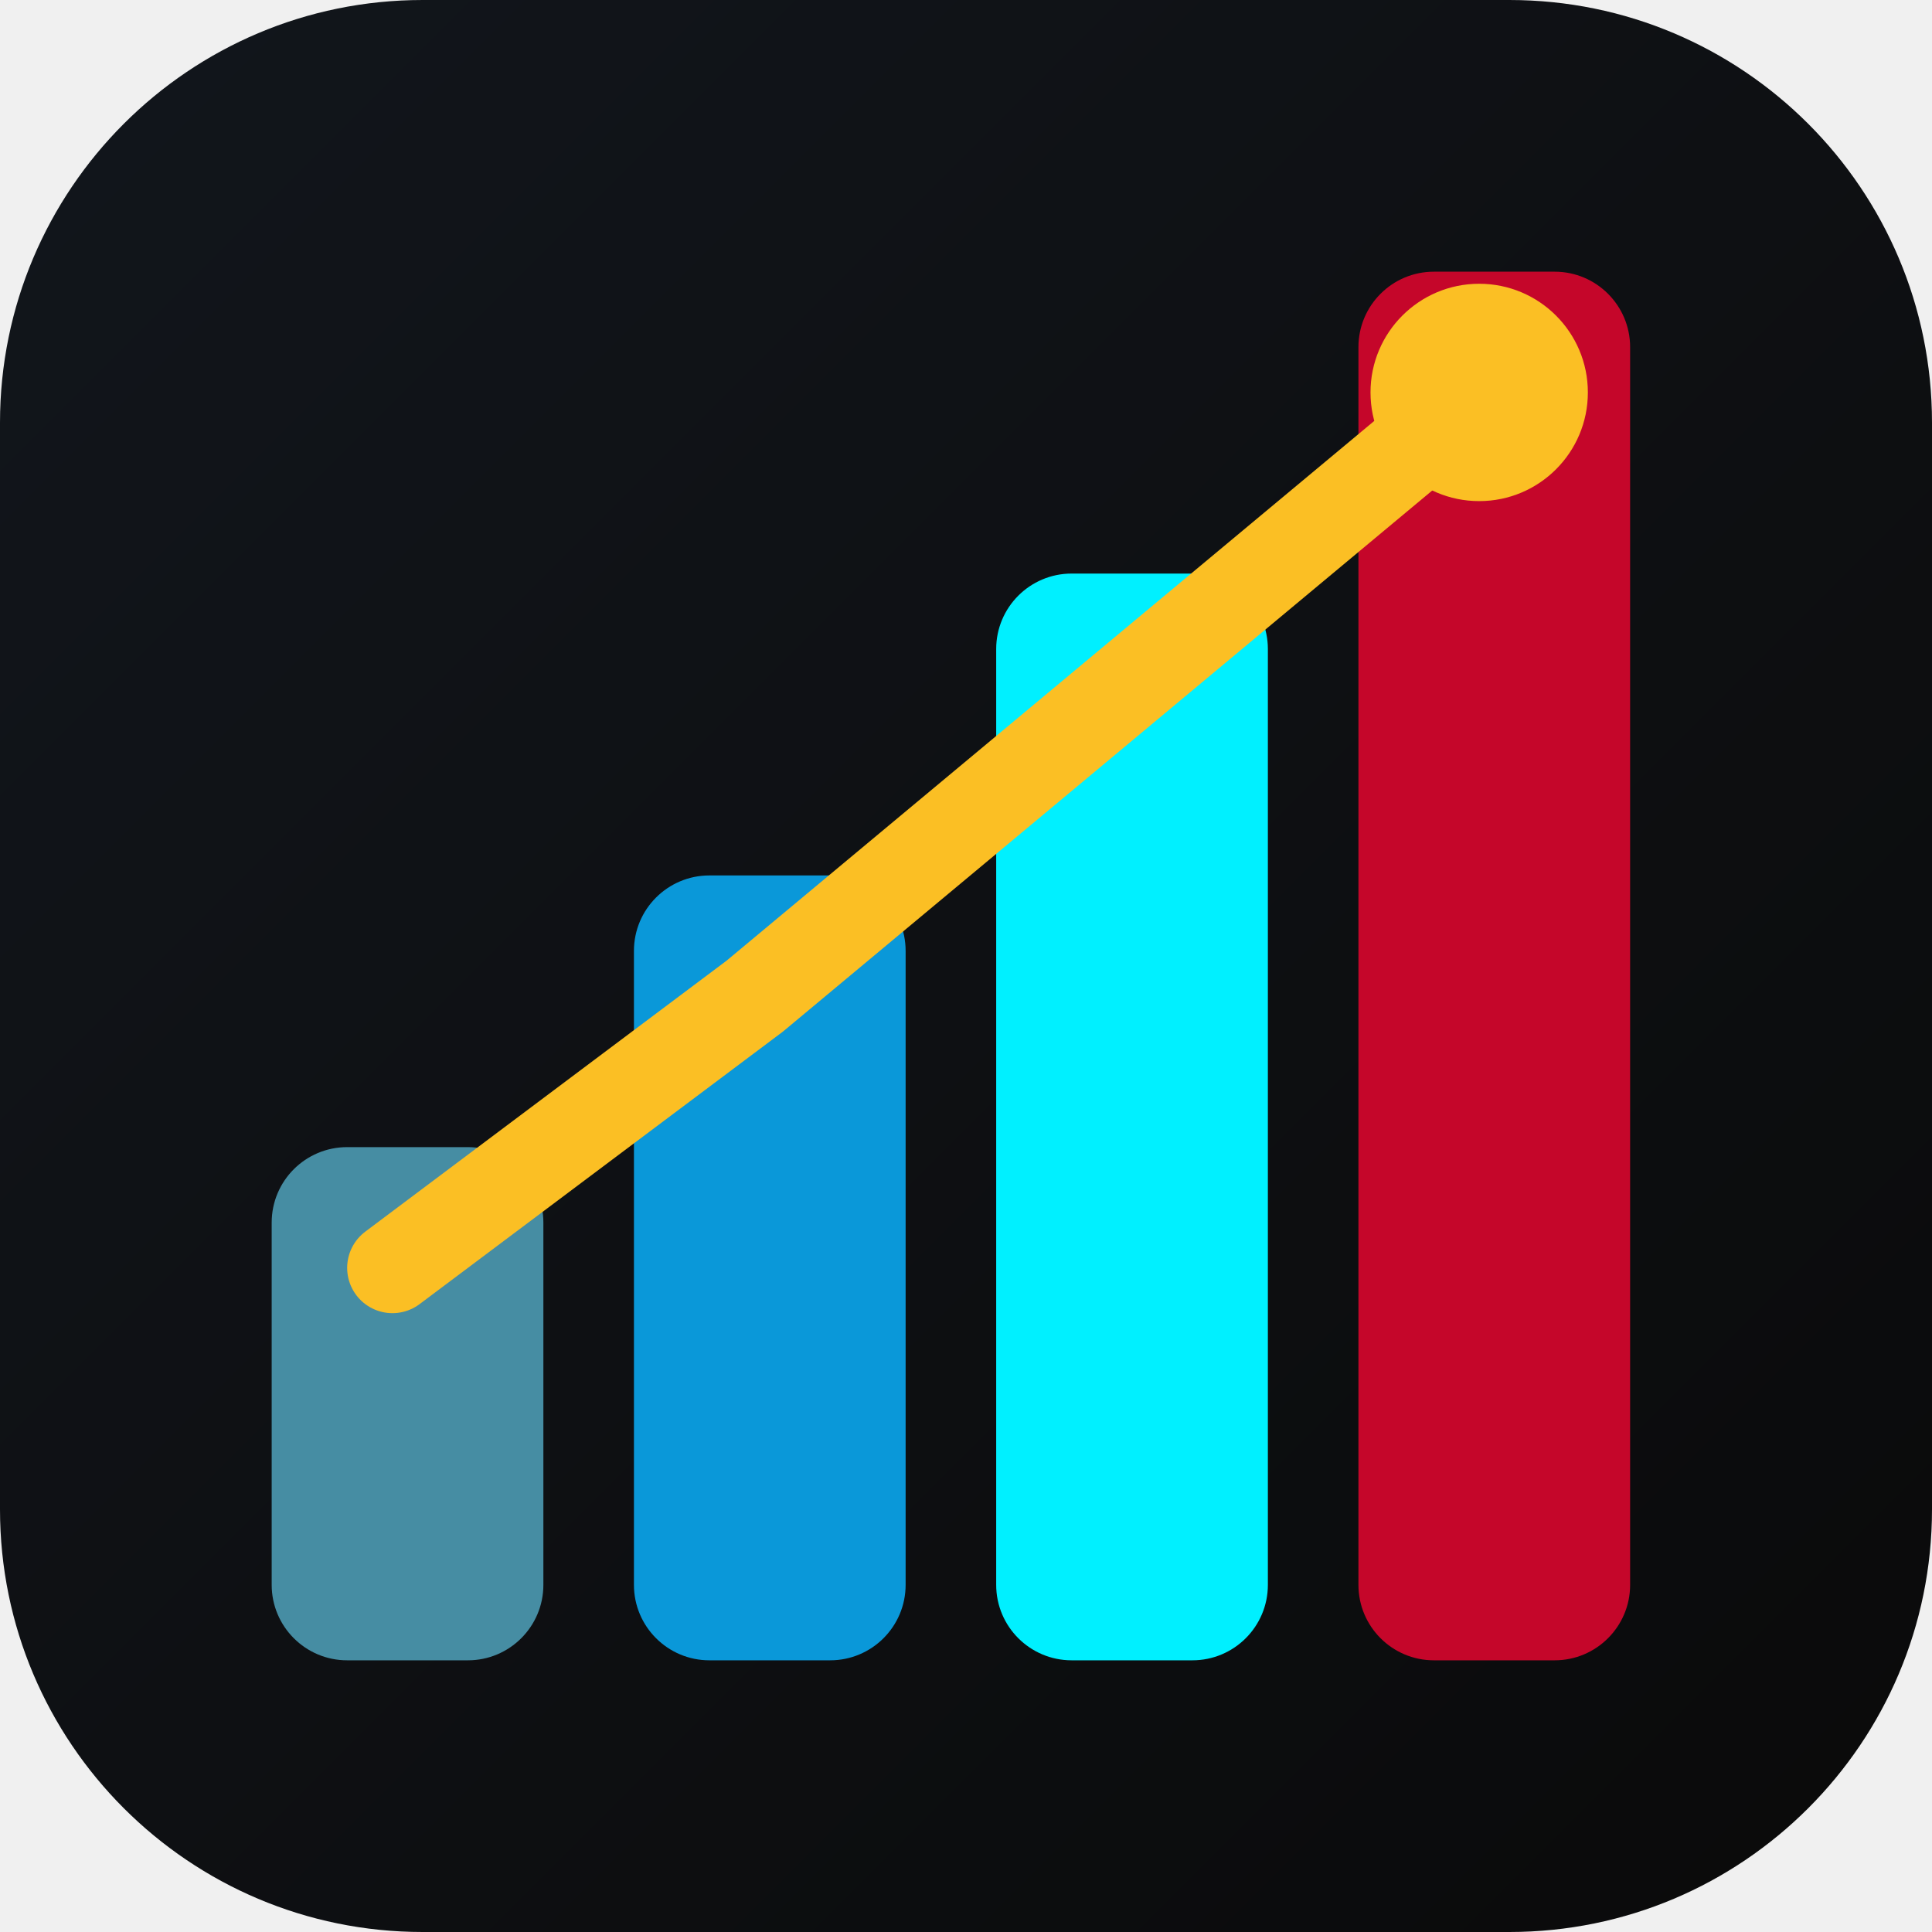
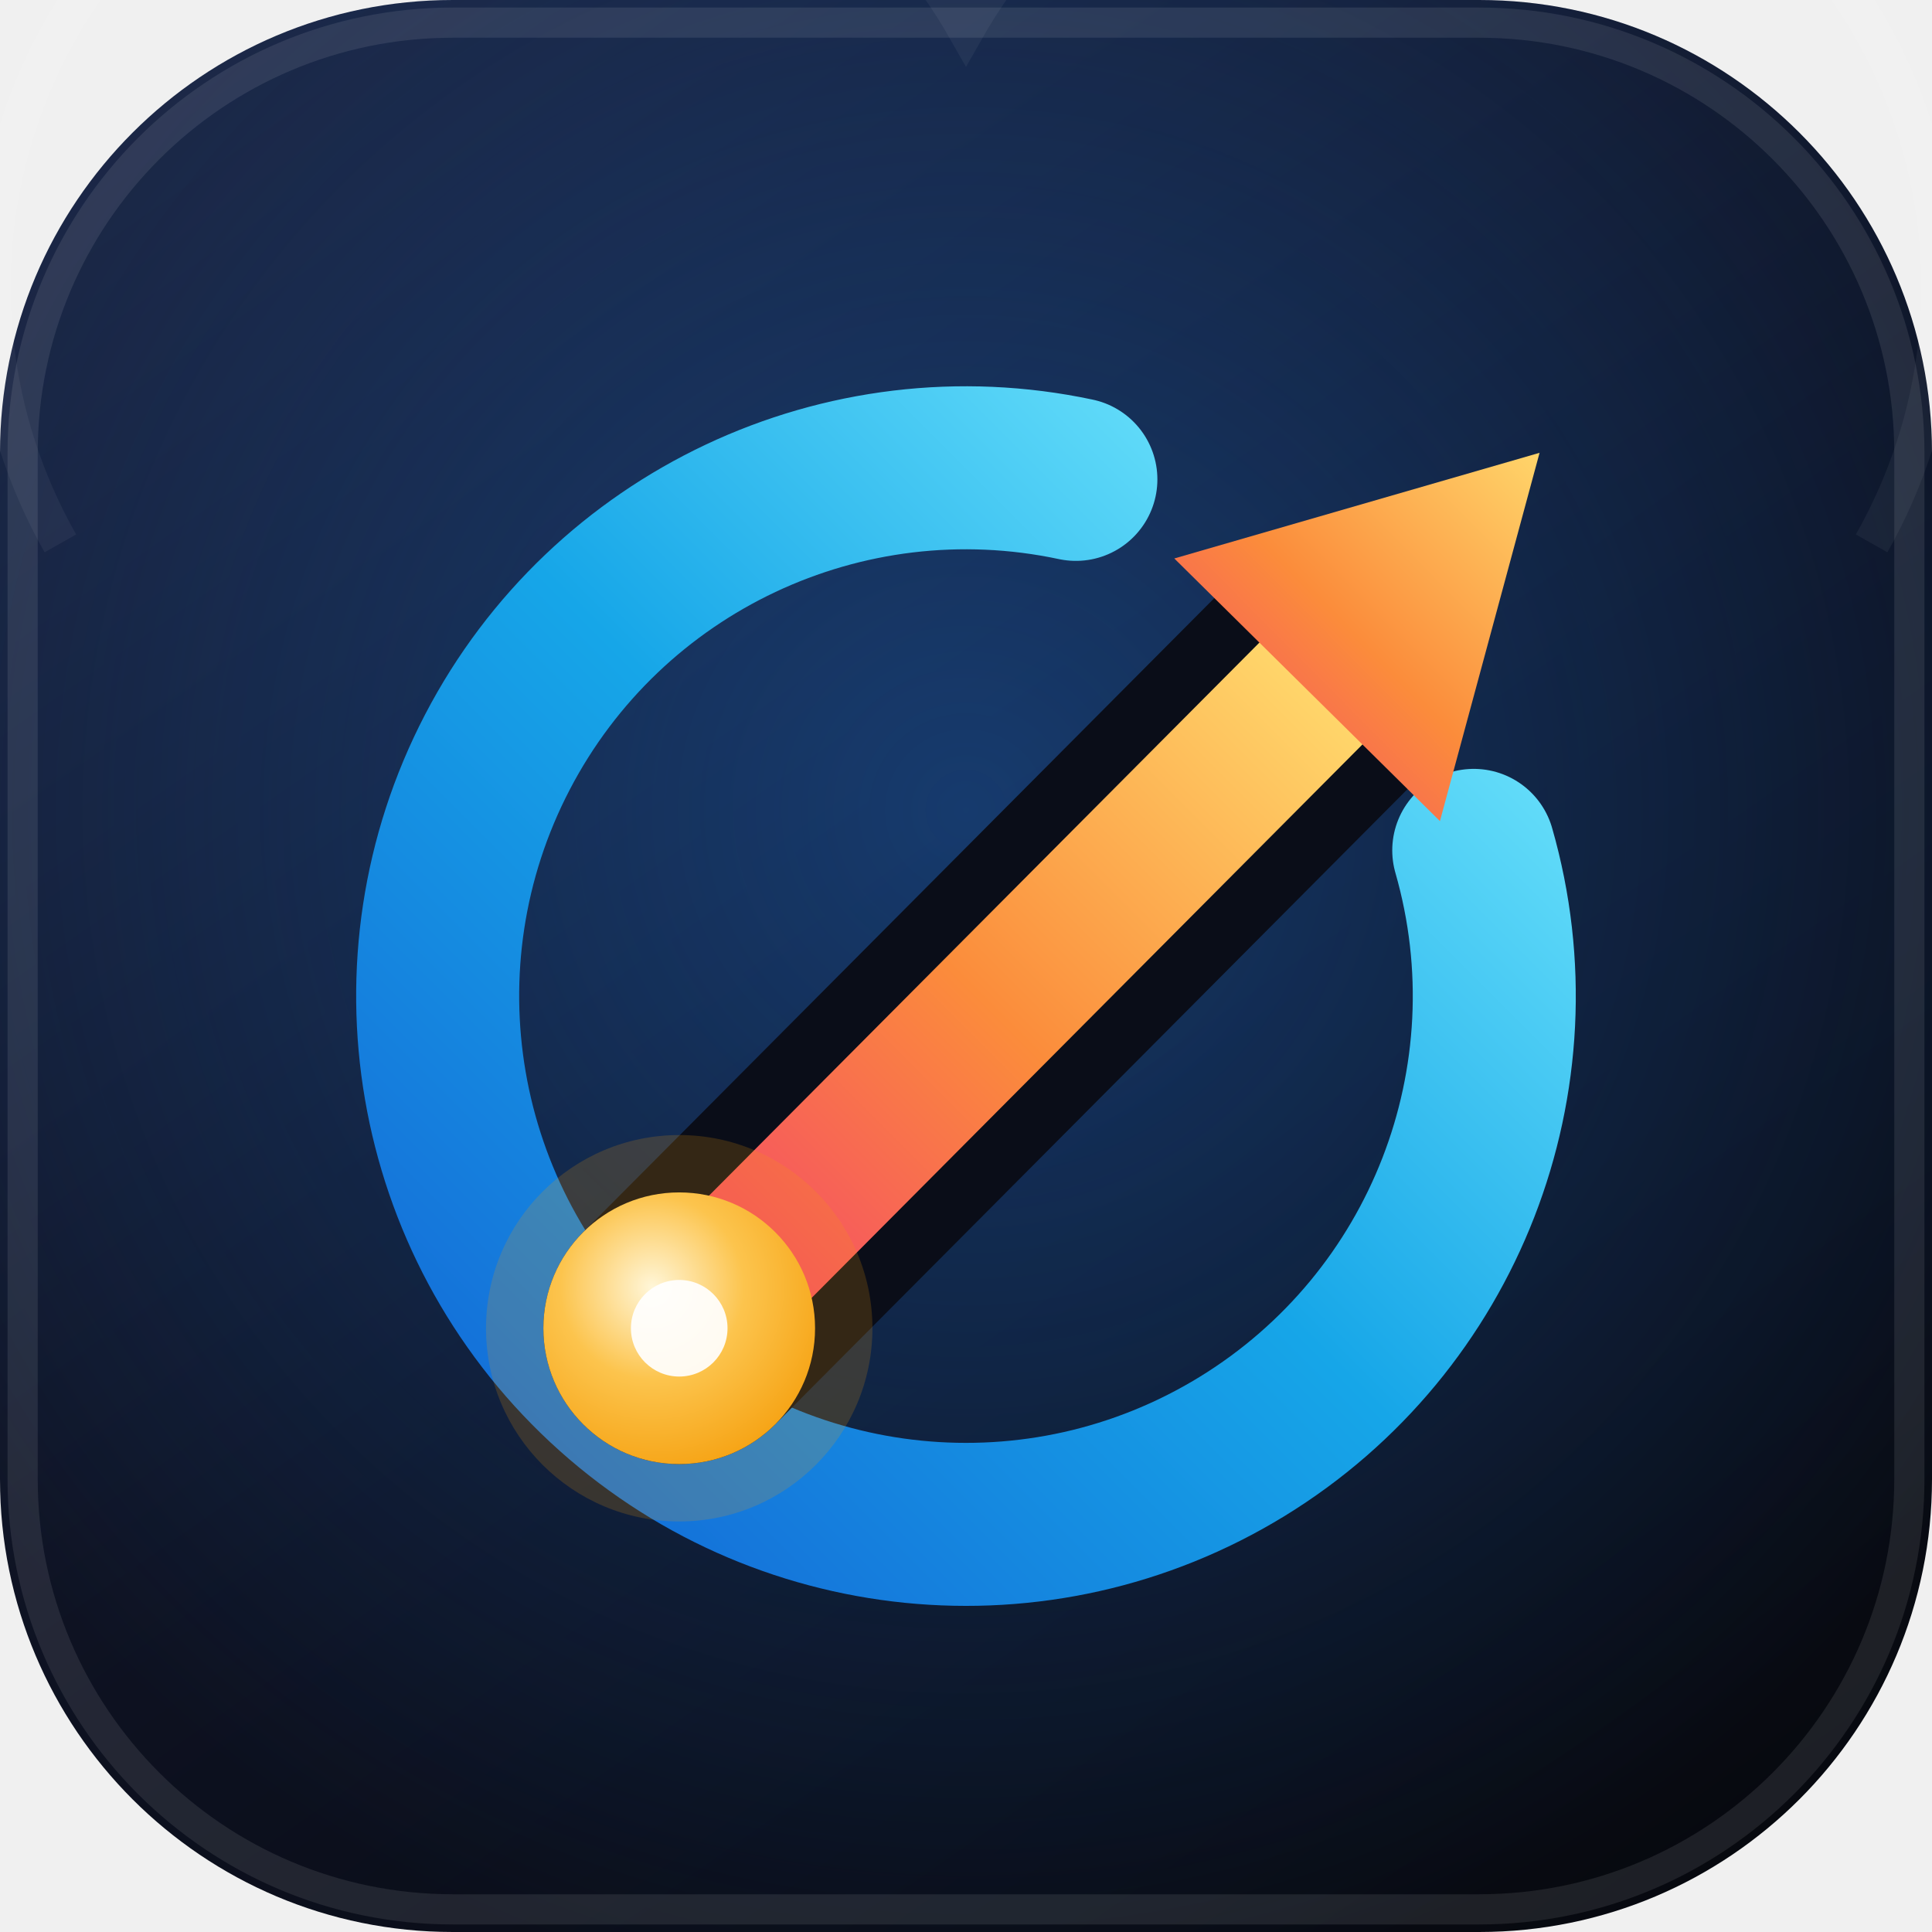
<svg xmlns="http://www.w3.org/2000/svg" viewBox="0 0 64 64" width="64" height="64" role="img" aria-label="OptiEntry">
  <defs>
-     <linearGradient id="bg" x1="0" y1="0" x2="1" y2="1">
-       <stop offset="0" stop-color="#12161c" />
-       <stop offset="1" stop-color="#0a0a0a" />
+     <linearGradient id="oe-bg" x1=".15" y1="0" x2=".85" y2="1">
+       <stop offset="0" stop-color="#1b2440" />
+       <stop offset=".55" stop-color="#0d1120" />
+       <stop offset="1" stop-color="#07090f" />
    </linearGradient>
+     <radialGradient id="oe-glow" cx=".5" cy=".42" r=".62">
+       <stop offset="0" stop-color="#1f6fd0" stop-opacity=".42" />
+       <stop offset="1" stop-color="#1f6fd0" stop-opacity="0" />
+     </radialGradient>
+     <linearGradient id="oe-cool" x1="0" y1="1" x2="1" y2="0">
+       <stop offset="0" stop-color="#1466D6" />
+       <stop offset=".5" stop-color="#16A6E8" />
+       <stop offset="1" stop-color="#7DEFFF" />
+     </linearGradient>
+     <linearGradient id="oe-warm" x1="0" y1="1" x2="1" y2="0">
+       <stop offset="0" stop-color="#F43F6E" />
+       <stop offset=".5" stop-color="#FB8C3B" />
+       <stop offset="1" stop-color="#FFD56A" />
+     </linearGradient>
+     <radialGradient id="oe-gold" cx=".4" cy=".35" r=".75">
+       <stop offset="0" stop-color="#FFF6D8" />
+       <stop offset=".45" stop-color="#FCC44D" />
+       <stop offset="1" stop-color="#F59E0B" />
+     </radialGradient>
  </defs>
-   <rect width="64" height="64" rx="14" fill="url(#bg)" />
-   <rect x="9" y="38" width="9" height="17" rx="2.5" fill="#468DA3" />
-   <rect x="21" y="29" width="9" height="26" rx="2.5" fill="#0A98D9" />
-   <rect x="33" y="19" width="9" height="36" rx="2.5" fill="#00F0FF" />
-   <rect x="45" y="9" width="9" height="46" rx="2.5" fill="#C5062A" />
-   <polyline points="13,42 25,33 37,23 49,13" fill="none" stroke="#fbbf24" stroke-width="3" stroke-linecap="round" stroke-linejoin="round" />
-   <circle cx="49" cy="13" r="3.6" fill="#fbbf24" />
+   <rect width="64" height="64" rx="15" fill="url(#oe-bg)" />
+   <rect width="64" height="64" rx="15" fill="url(#oe-glow)" />
+   <rect x=".75" y=".75" width="62.5" height="62.5" rx="14.25" fill="none" stroke="#fff" stroke-opacity=".09" />
+   <path d="M2 18 A15 15 0 0 1 32 1 A15 15 0 0 1 62 18" fill="none" stroke="#fff" stroke-opacity=".05" stroke-width="1.2" />
+   <path d="M48.82 28.17 A17.5 17.5 0 1 1 35.64 15.88" fill="none" stroke="url(#oe-cool)" stroke-width="5.4" stroke-linecap="round" />
+   <path d="M22.5 44 L44 22.4" fill="none" stroke="#0a0d18" stroke-width="9" stroke-linecap="round" />
+   <path d="M22.5 44 L43.4 23" fill="none" stroke="url(#oe-warm)" stroke-width="4.8" stroke-linecap="round" />
+   <path d="M51 15 L47.7 27.2 L38.9 18.5 Z" fill="url(#oe-warm)" />
+   <circle cx="22.5" cy="44" r="6.4" fill="#F59E0B" fill-opacity=".18" />
+   <circle cx="22.5" cy="44" r="4.5" fill="url(#oe-gold)" />
+   <circle cx="22.5" cy="44" r="1.6" fill="#fff" fill-opacity=".92" />
</svg>
